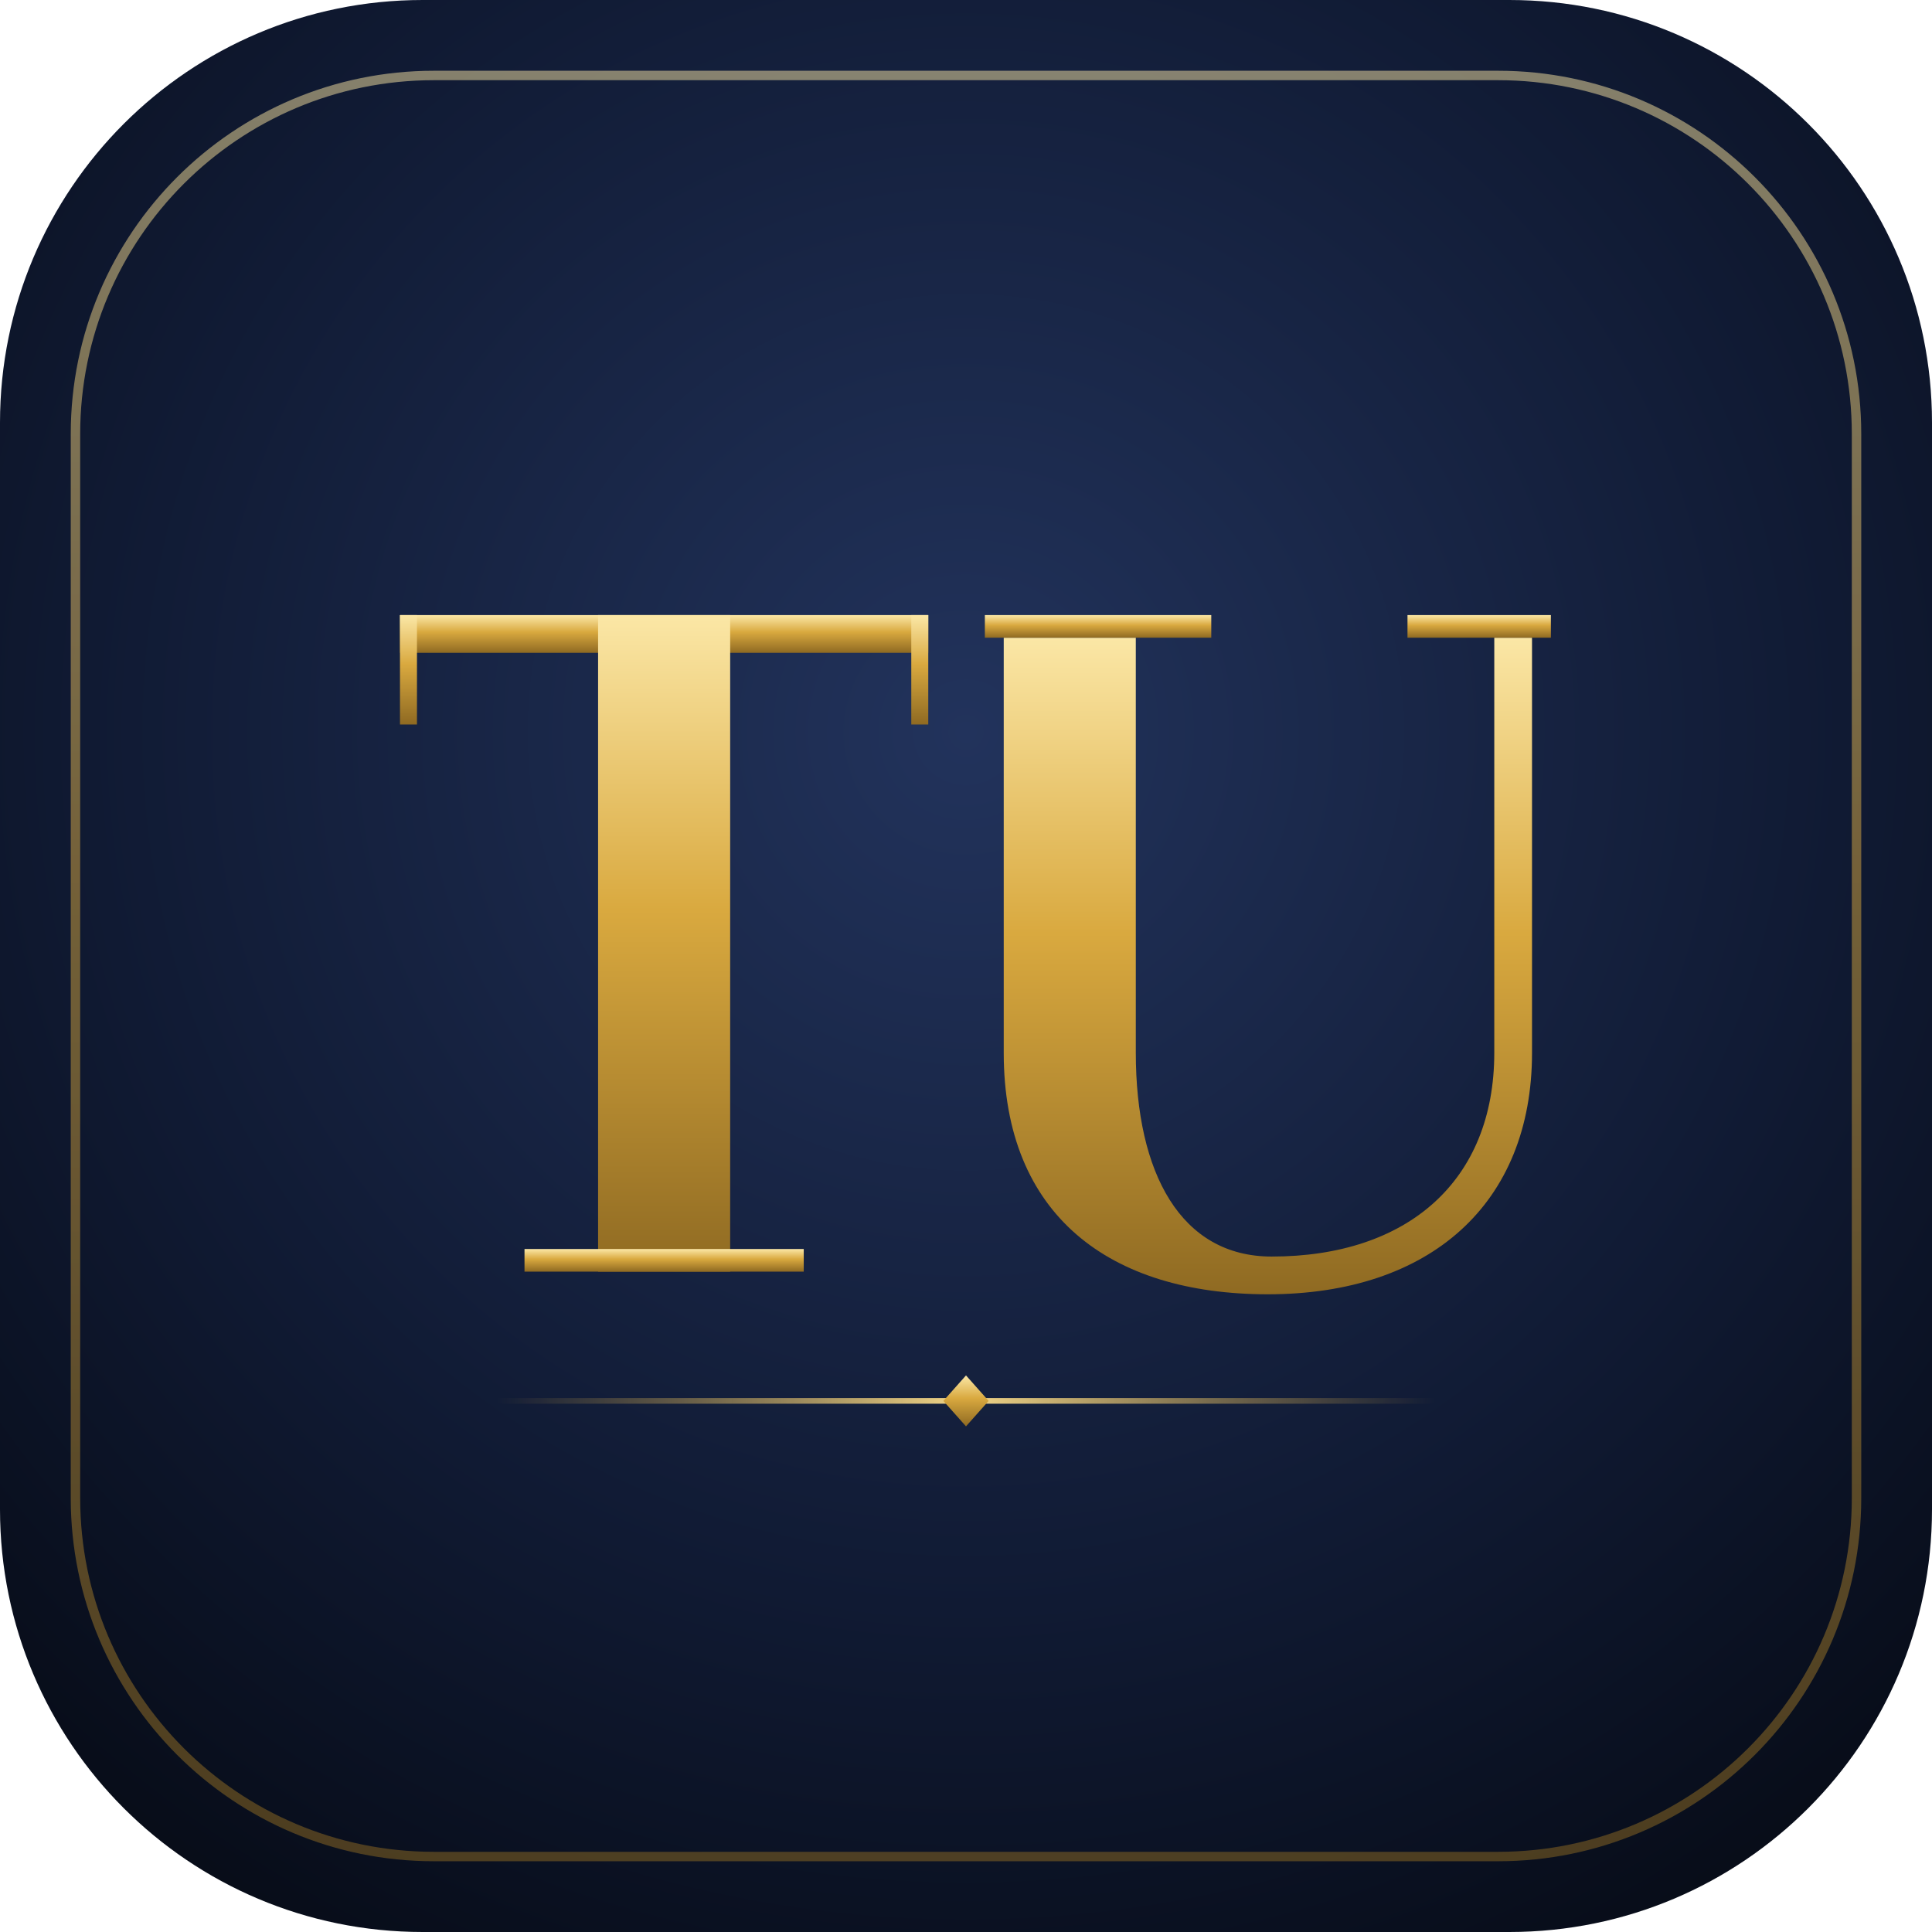
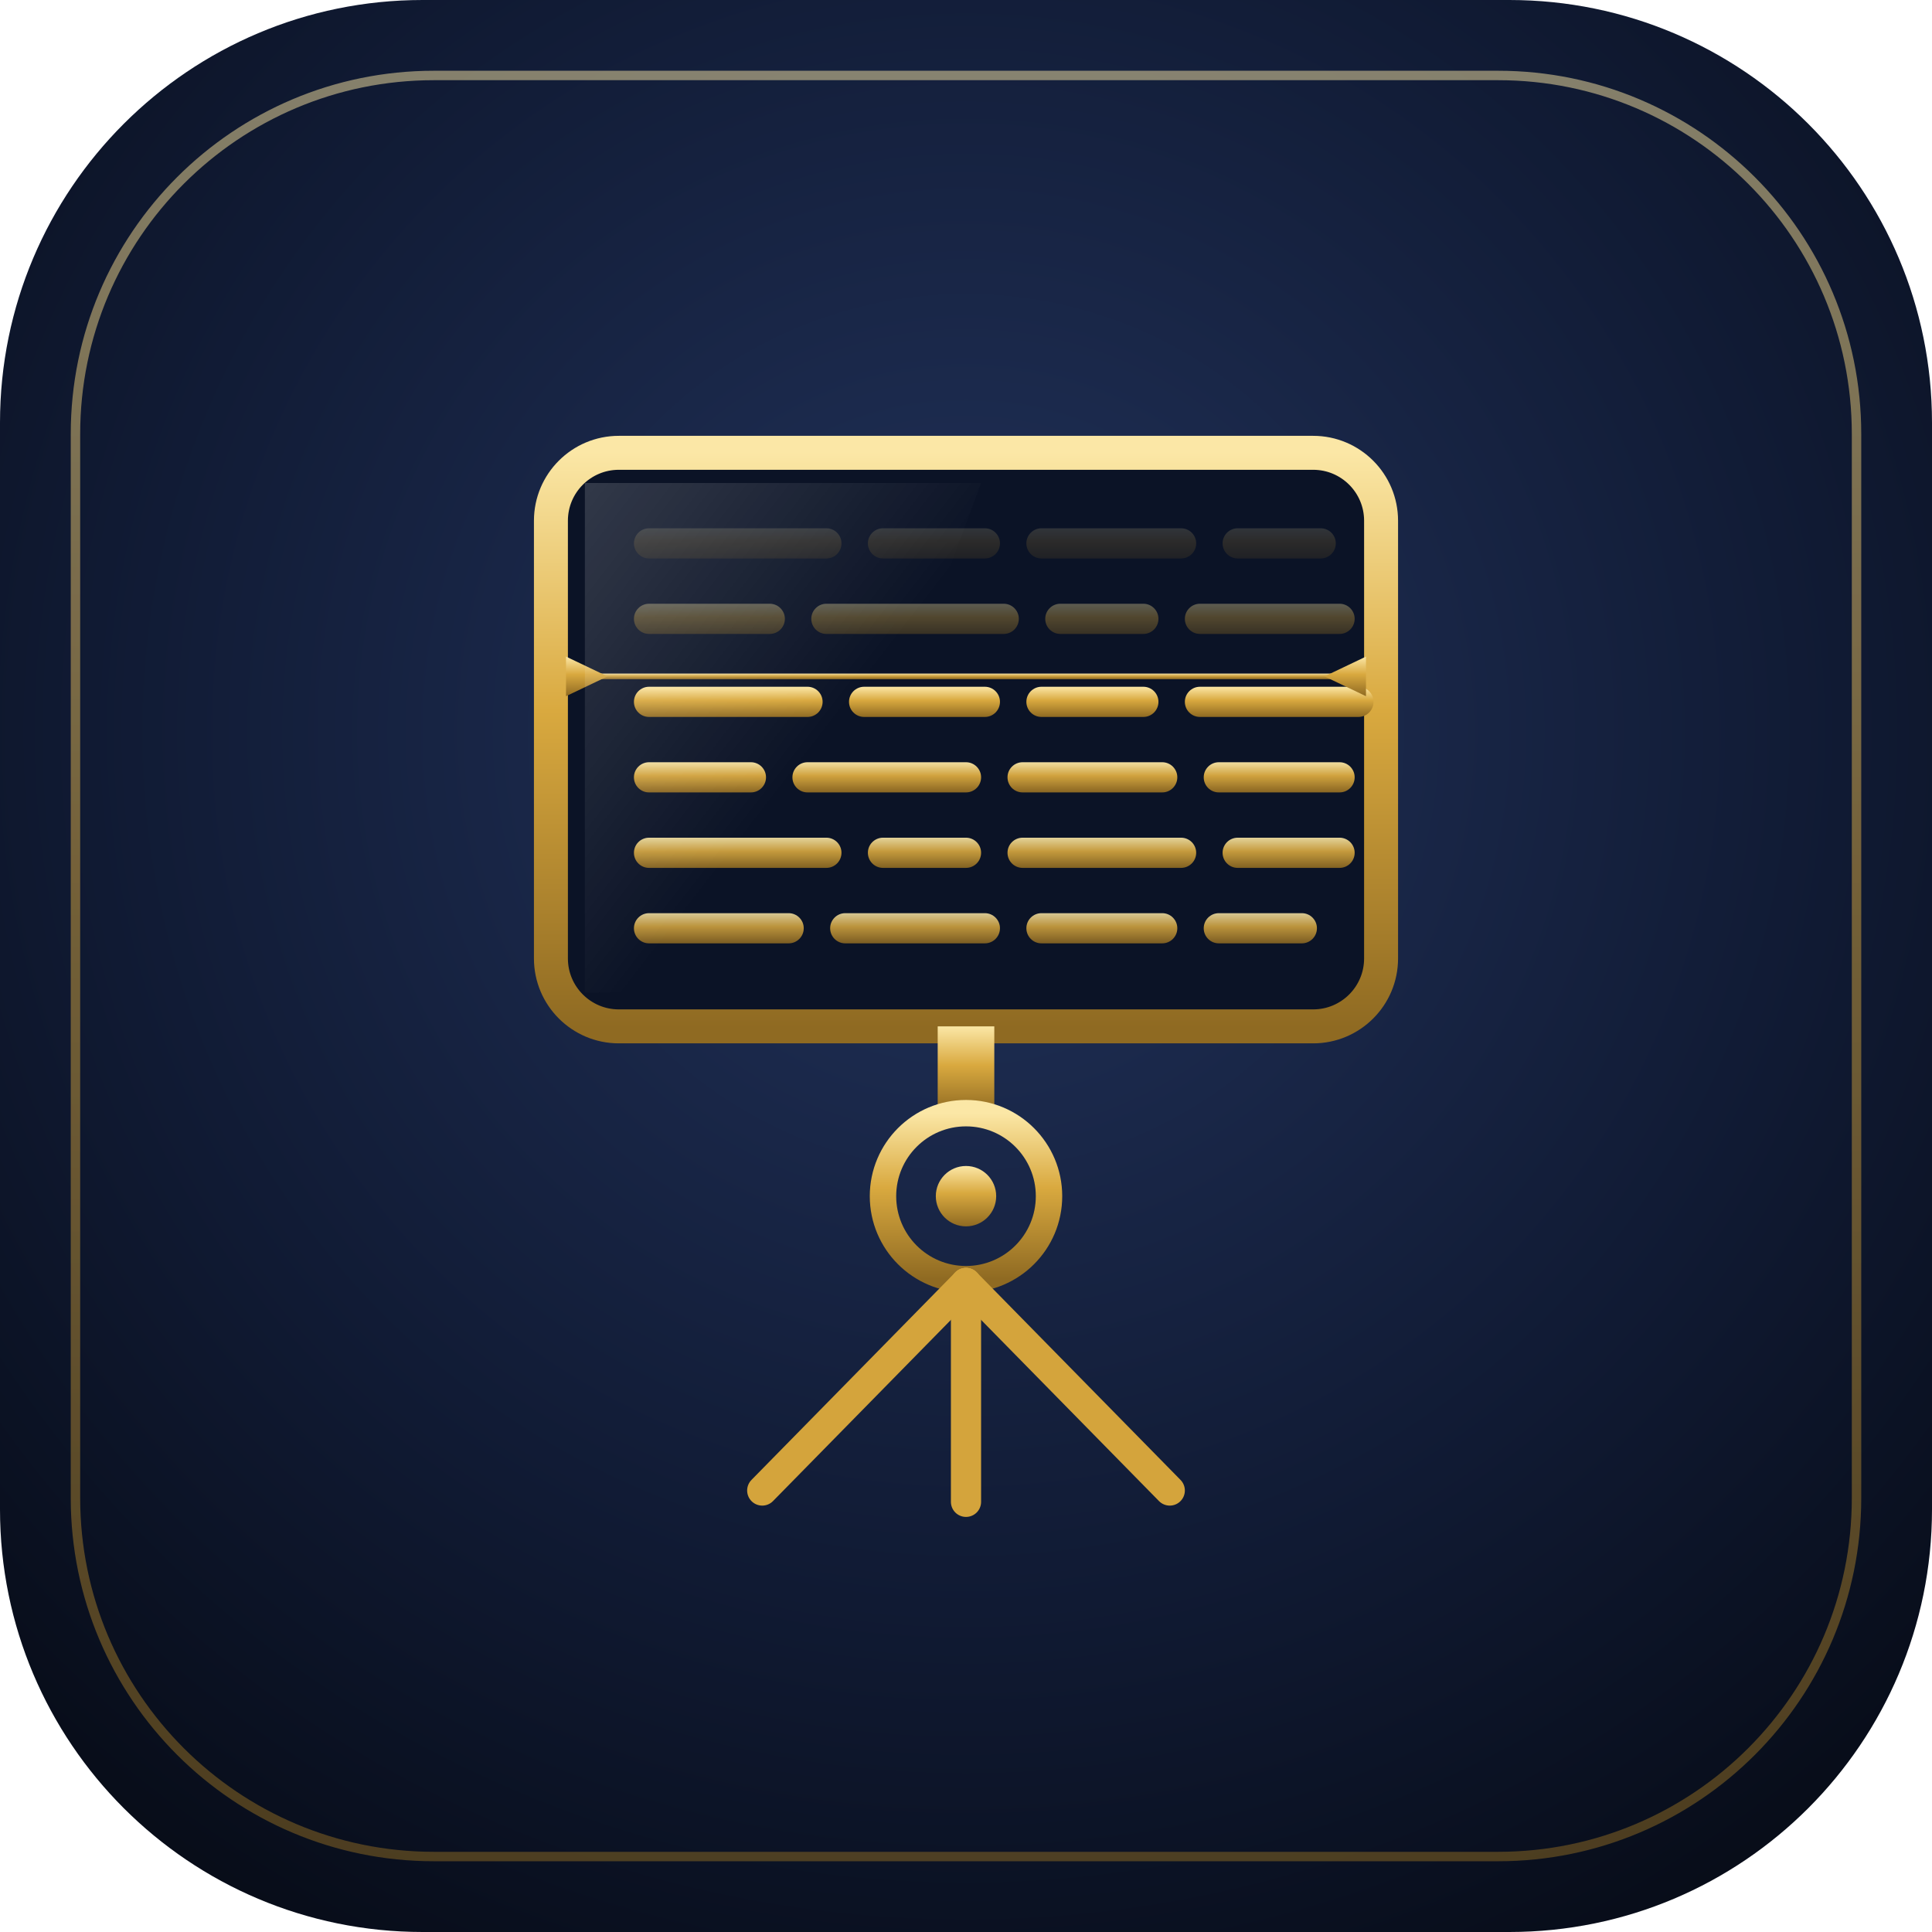
<svg xmlns="http://www.w3.org/2000/svg" viewBox="0 0 1024 1024">
  <defs>
    <linearGradient id="g" x1="0" y1="0" x2="0" y2="1">
      <stop offset="0" stop-color="#fbe7a6" />
      <stop offset=".45" stop-color="#d9a93f" />
      <stop offset="1" stop-color="#8f6a22" />
    </linearGradient>
    <radialGradient id="bg" cx="50%" cy="38%" r="75%">
      <stop offset="0" stop-color="#22335c" />
      <stop offset=".6" stop-color="#101a33" />
      <stop offset="1" stop-color="#060a14" />
    </radialGradient>
    <linearGradient id="gl" x1="0" y1="0" x2="1" y2="0">
      <stop offset="0" stop-color="#d9a93f" stop-opacity="0" />
      <stop offset=".5" stop-color="#f3d78a" />
      <stop offset="1" stop-color="#d9a93f" stop-opacity="0" />
    </linearGradient>
+     <linearGradient id="gl2" x1="0" y1="0" x2="1" y2="1">
+       <stop offset="0" stop-color="#ffffff" stop-opacity=".16" />
+       <stop offset=".55" stop-color="#ffffff" stop-opacity="0" />
+     </linearGradient>
  </defs>
  <rect width="1024" height="1024" rx="224" fill="url(#bg)" />
  <rect x="40" y="40" width="944" height="944" rx="190" fill="none" stroke="url(#g)" stroke-width="5" opacity=".5" />
-   <g fill="url(#g)">
-     <g transform="translate(212,326)">
-       <rect x="0" y="0" width="280" height="20" />
-       <rect x="0" y="0" width="9" height="58" />
-       <rect x="271" y="0" width="9" height="58" />
-       <rect x="105" y="0" width="70" height="348" />
-       <rect x="66" y="336" width="148" height="12" />
+   <g transform="translate(0,-22)">
+     <g fill="url(#g)">
+       <rect x="292" y="262" width="440" height="304" rx="36" fill="#0b1326" stroke="url(#g)" stroke-width="18" />
+       <rect x="336" y="302" width="110" height="16" rx="8" opacity="0.16" />
+       <rect x="460" y="302" width="70" height="16" rx="8" opacity="0.16" />
+       <rect x="544" y="302" width="90" height="16" rx="8" opacity="0.16" />
+       <rect x="648" y="302" width="60" height="16" rx="8" opacity="0.16" />
+       <rect x="336" y="342" width="80" height="16" rx="8" opacity="0.34" />
+       <rect x="430" y="342" width="110" height="16" rx="8" opacity="0.34" />
+       <rect x="554" y="342" width="60" height="16" rx="8" opacity="0.34" />
+       <rect x="628" y="342" width="90" height="16" rx="8" opacity="0.34" />
+       <rect x="336" y="386" width="100" height="16" rx="8" opacity="1" />
+       <rect x="450" y="386" width="80" height="16" rx="8" opacity="1" />
+       <rect x="544" y="386" width="70" height="16" rx="8" opacity="1" />
+       <rect x="628" y="386" width="100" height="16" rx="8" opacity="1" />
+       <rect x="336" y="426" width="70" height="16" rx="8" opacity="0.95" />
+       <rect x="420" y="426" width="100" height="16" rx="8" opacity="0.95" />
+       <rect x="534" y="426" width="90" height="16" rx="8" opacity="0.95" />
+       <rect x="638" y="426" width="80" height="16" rx="8" opacity="0.95" />
+       <rect x="336" y="466" width="110" height="16" rx="8" opacity="0.9" />
+       <rect x="460" y="466" width="60" height="16" rx="8" opacity="0.9" />
+       <rect x="534" y="466" width="100" height="16" rx="8" opacity="0.9" />
+       <rect x="648" y="466" width="70" height="16" rx="8" opacity="0.9" />
+       <rect x="336" y="506" width="90" height="16" rx="8" opacity="0.85" />
+       <rect x="440" y="506" width="90" height="16" rx="8" opacity="0.85" />
+       <rect x="544" y="506" width="80" height="16" rx="8" opacity="0.85" />
+       <rect x="638" y="506" width="60" height="16" rx="8" opacity="0.85" />
+       <rect x="318" y="379" width="388" height="3" opacity=".95" />
+       <path d="M300,370 L322,380.5 L300,391Z" />
+       <path d="M724,370 L702,380.5 L724,391Z" />
+       <rect x="497" y="566" width="30" height="46" />
+       <circle cx="512" cy="656" r="44" fill="none" stroke="url(#g)" stroke-width="14" />
+       <circle cx="512" cy="656" r="16" />
    </g>
-     <g transform="translate(532,326)">
-       <path d="M0,12V232C0,318 56,360 140,360C226,360 280,312 280,232V12H260V232C260,300 214,340 142,340C94,340 70,296 70,232V12Z" />
-       <rect x="-10" y="0" width="120" height="12" />
-       <rect x="214" y="0" width="76" height="12" />
+     <path d="M310,278 L520,278 L420,548 L310,548Z" fill="url(#gl2)" />
+     <g stroke="#d4a43c" stroke-width="16" stroke-linecap="round" fill="none">
+       <path d="M512,702 L404,812" />
+       <path d="M512,702 L512,818" />
+       <path d="M512,702 L620,812" />
    </g>
  </g>
-   <g>
-     <rect x="262" y="741" width="500" height="3" fill="url(#gl)" />
-     <path d="M512,729 L524,742.5 L512,756 L500,742.5Z" fill="url(#g)" />
-   </g>
</svg>
